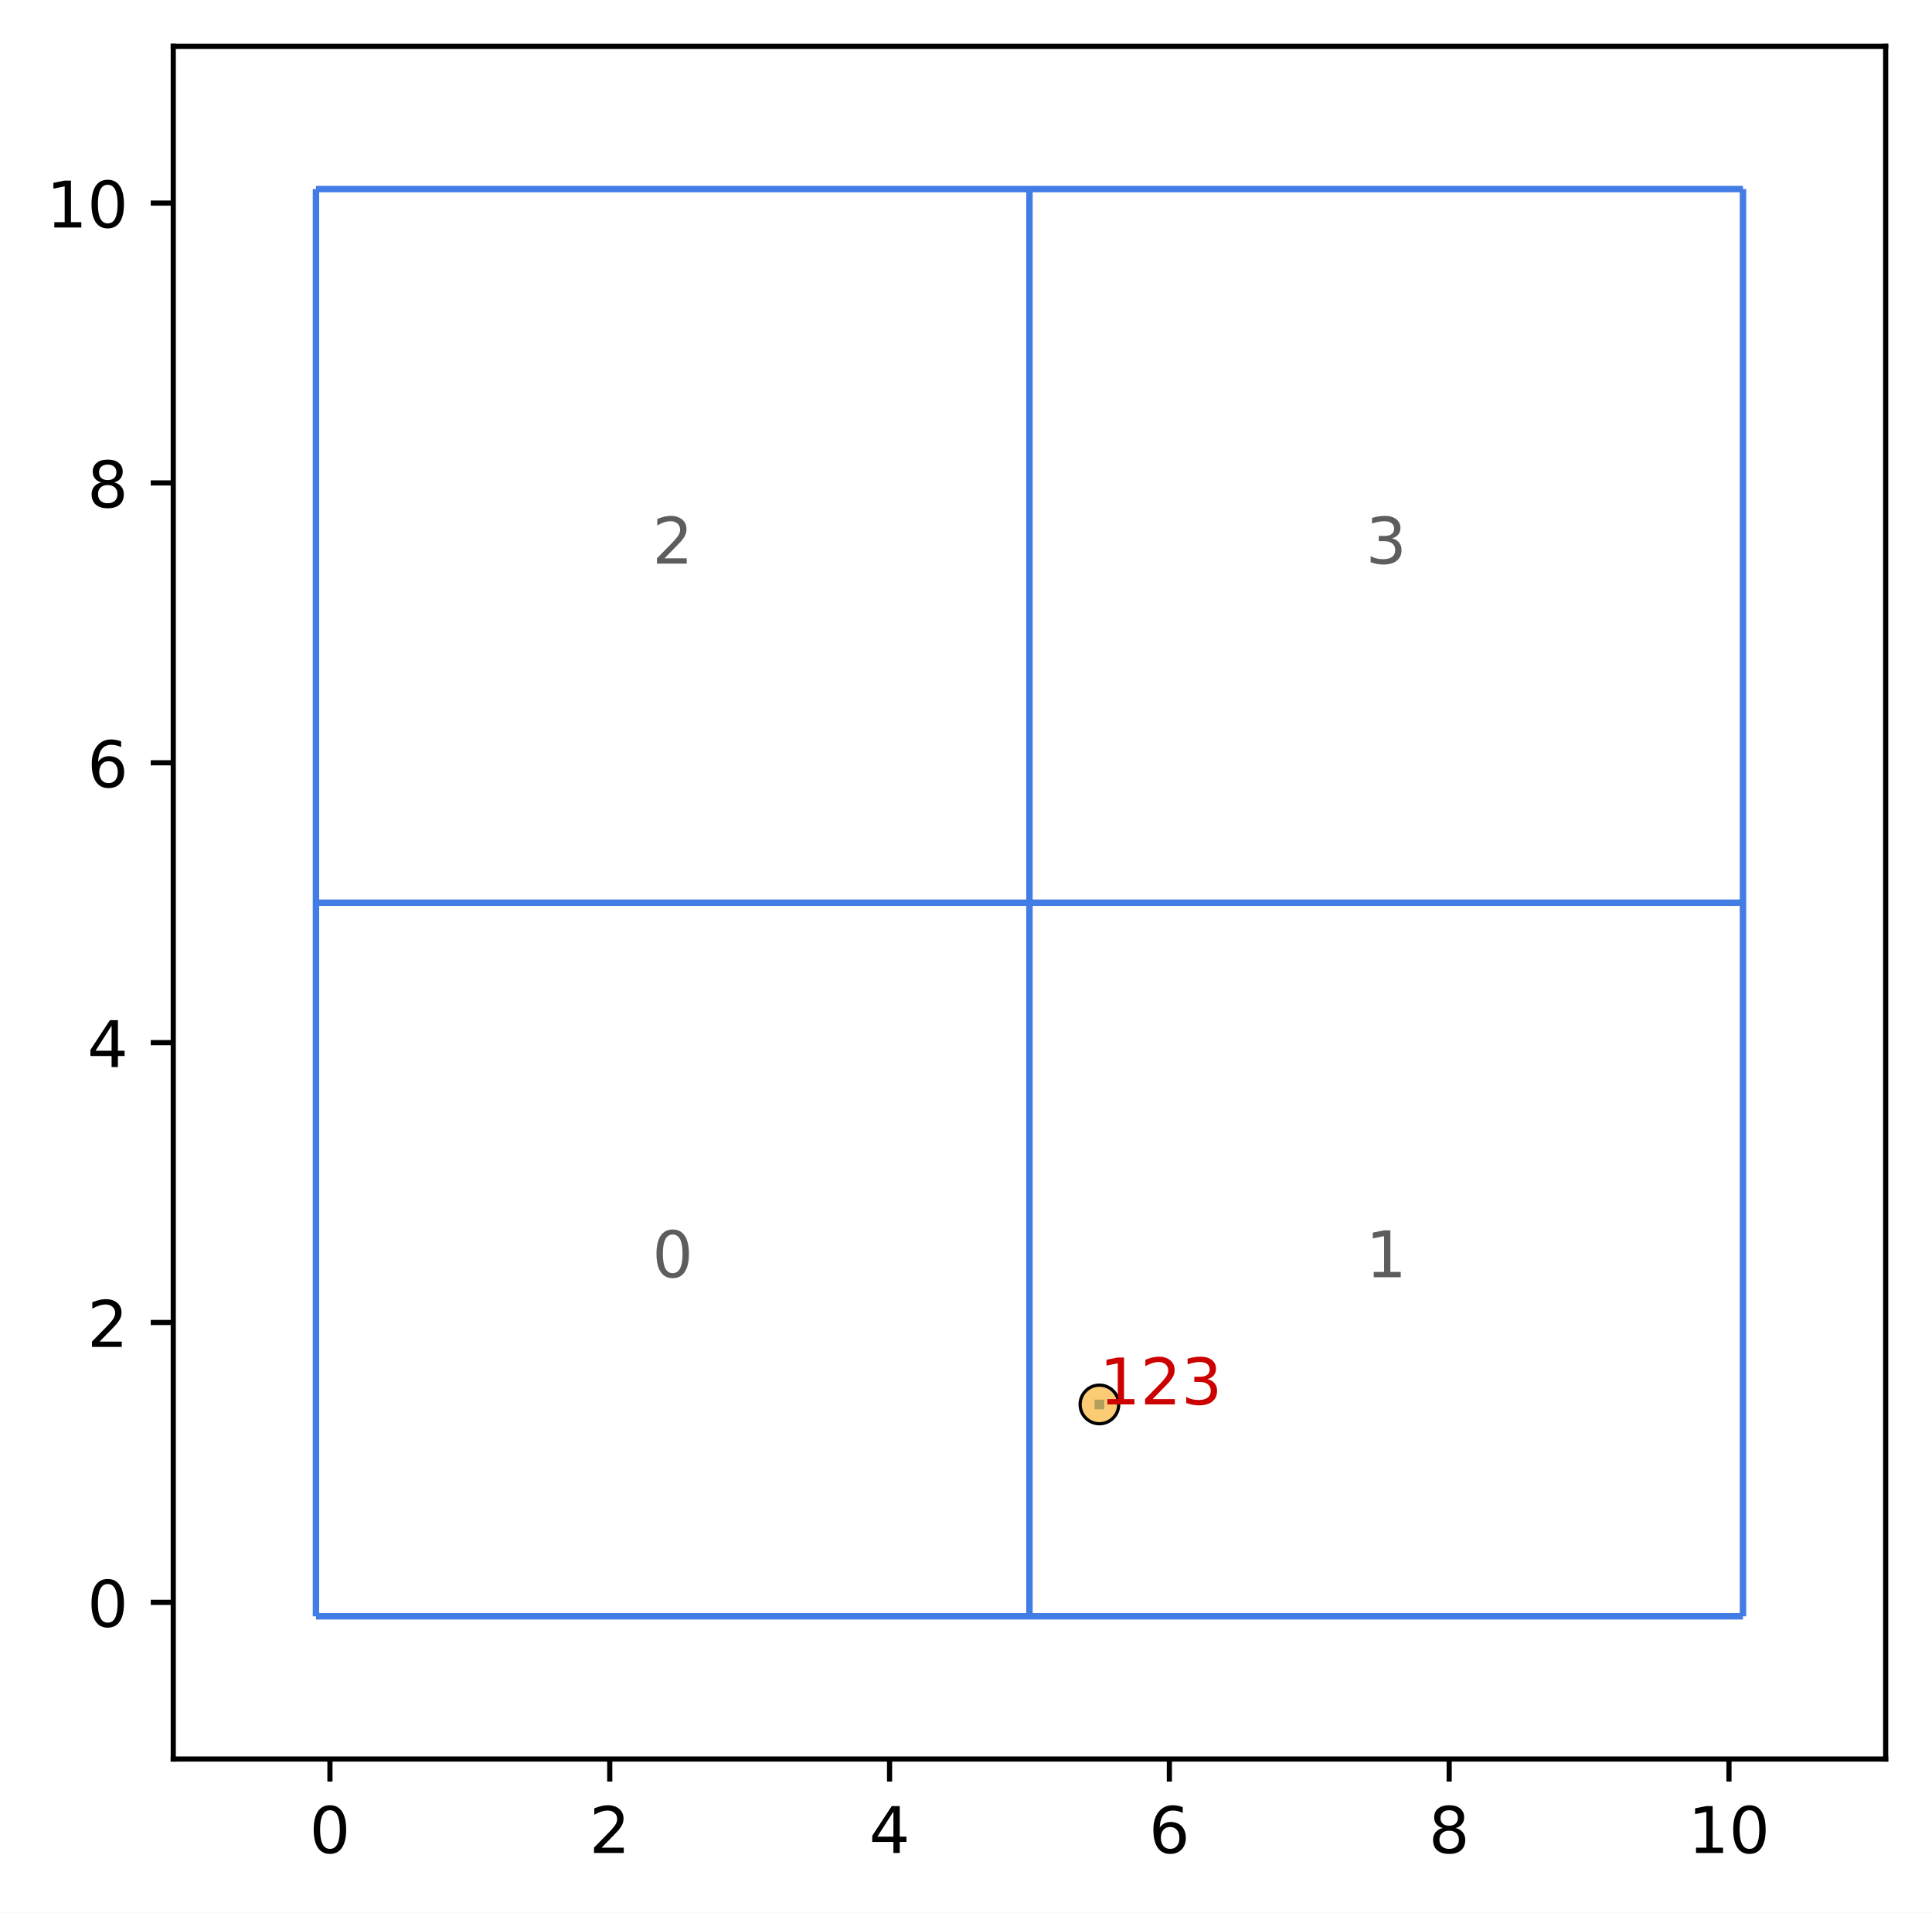
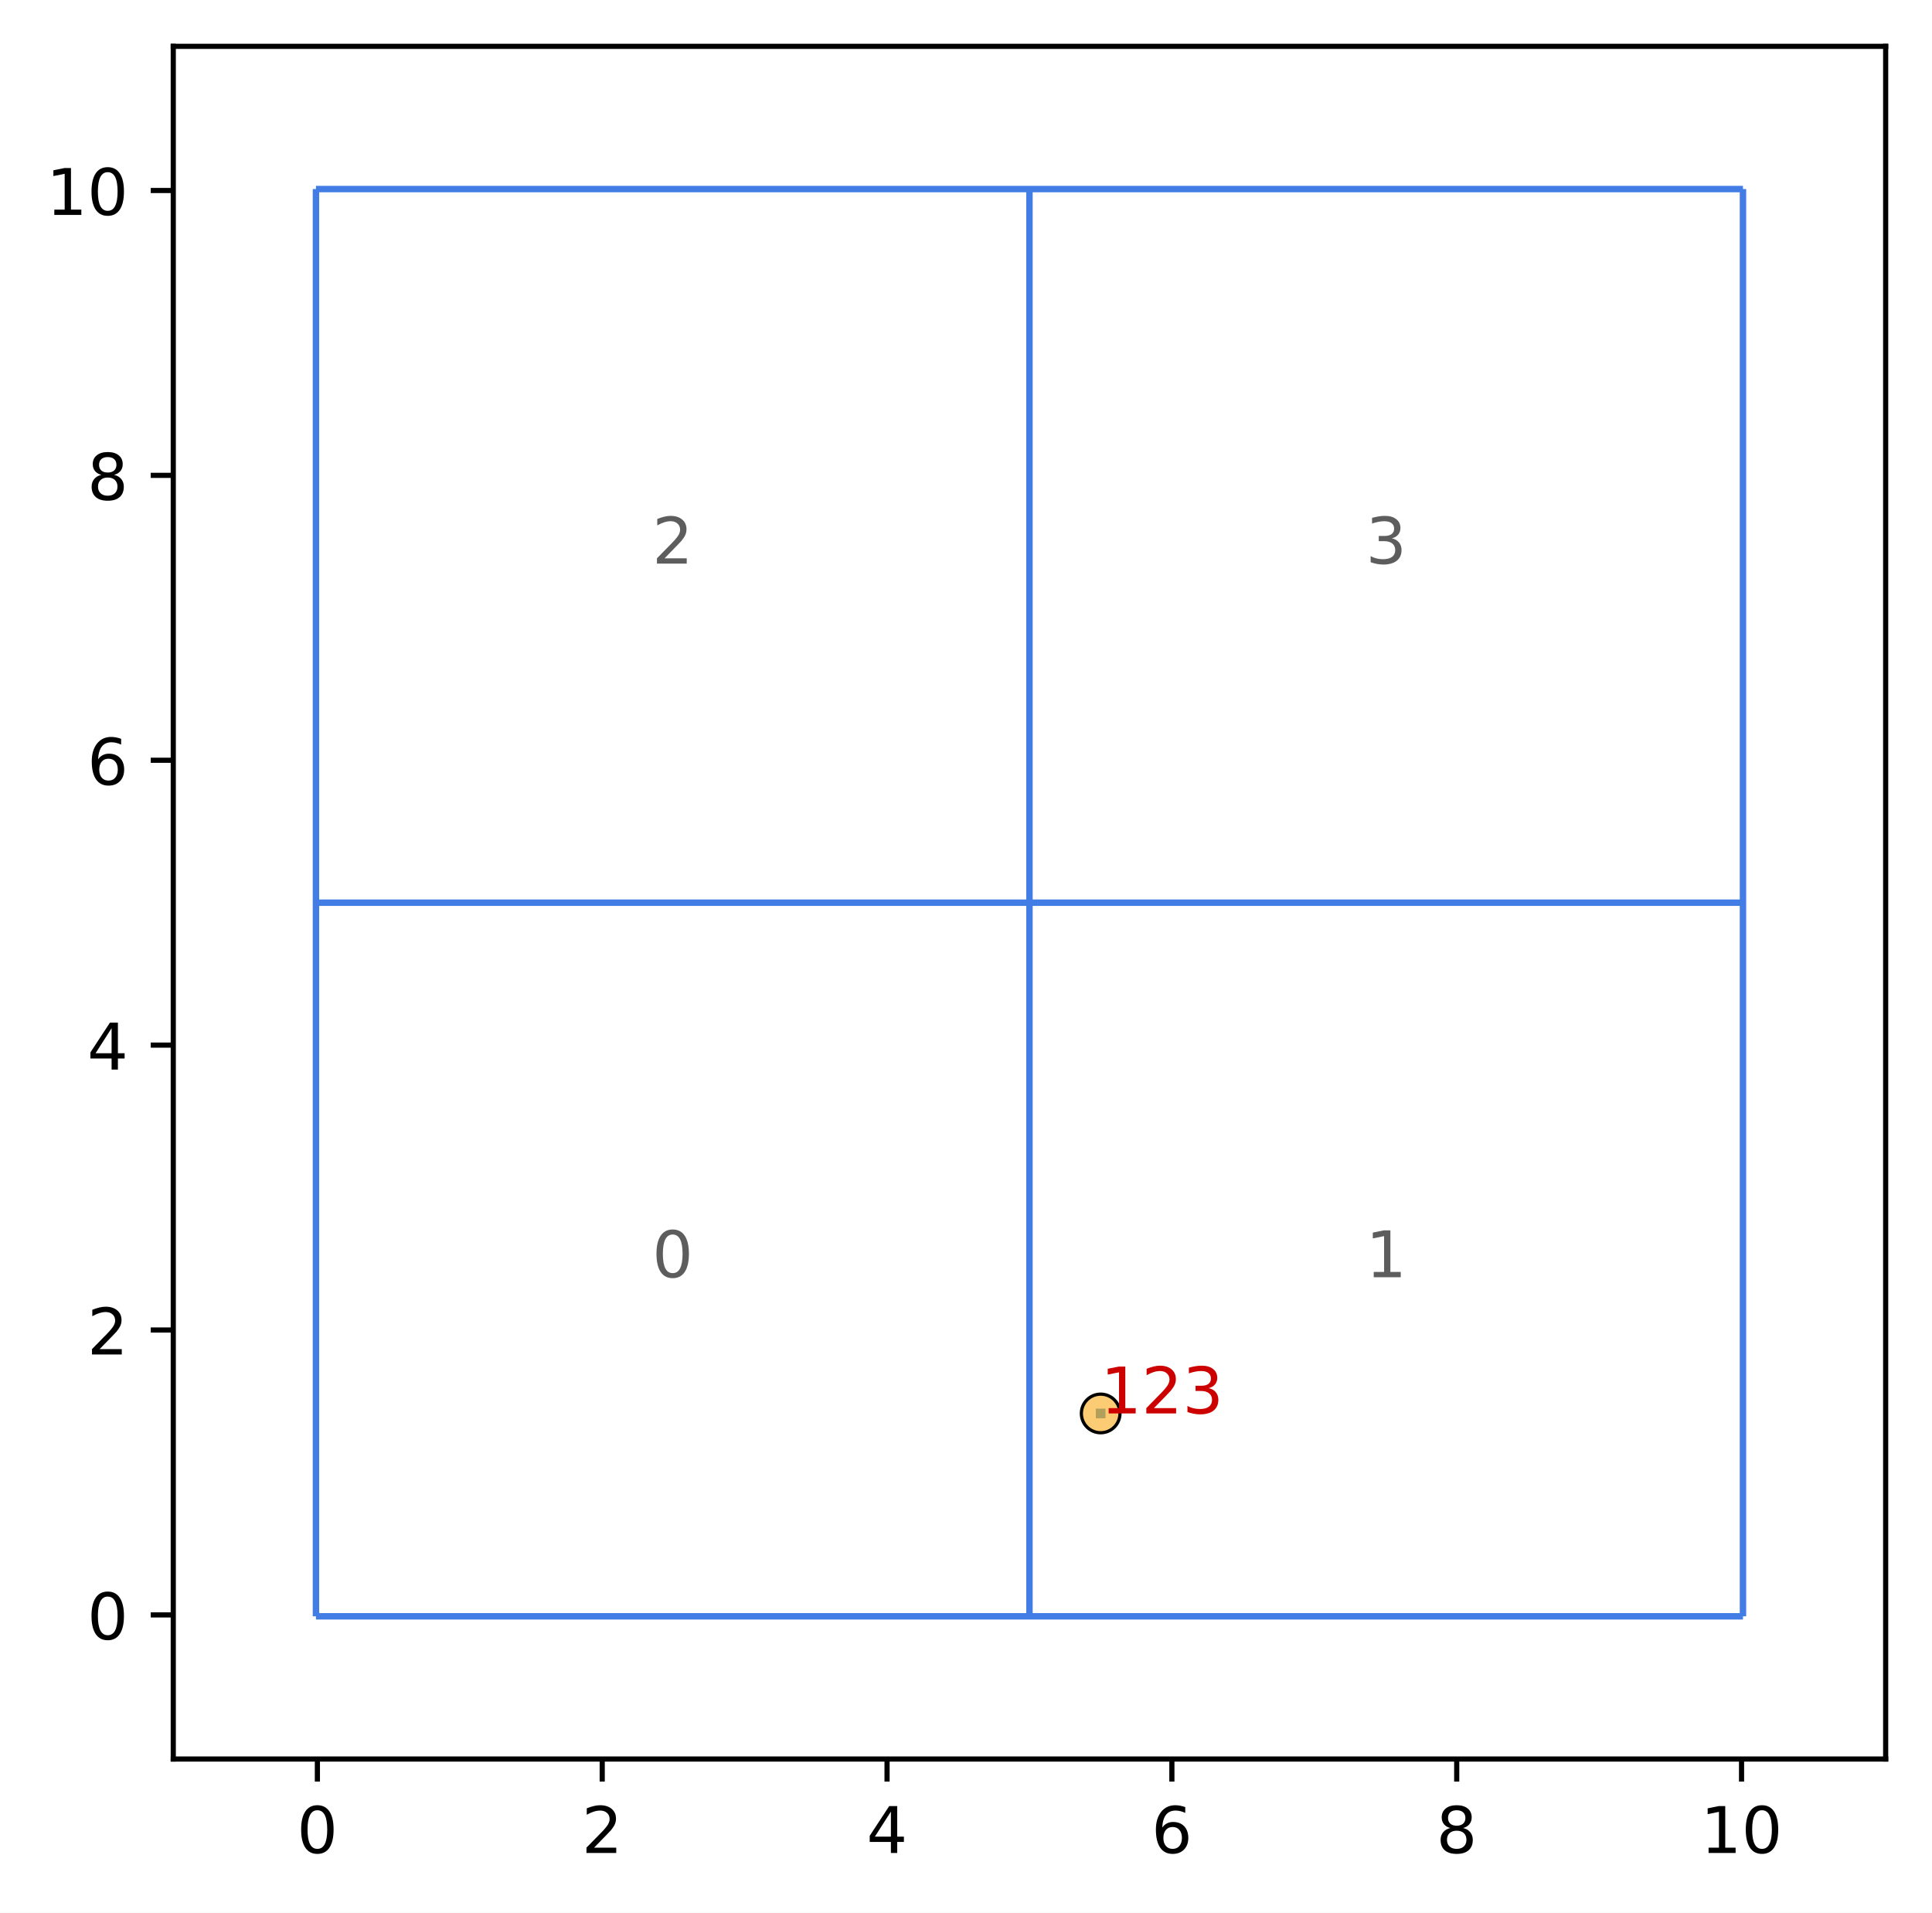
<svg xmlns="http://www.w3.org/2000/svg" xmlns:xlink="http://www.w3.org/1999/xlink" width="300.237pt" height="297.19pt" viewBox="0 0 300.237 297.19" version="1.1">
  <defs>
    <style type="text/css">*{stroke-linejoin: round; stroke-linecap: butt}</style>
  </defs>
  <g id="figure_1">
    <g id="patch_1">
      <path d="M -0 297.19  L 300.237 297.19  L 300.237 0  L -0 0  z " style="fill: #ffffff" />
    </g>
    <g id="axes_1">
      <g id="patch_2">
        <path d="M 26.925 273.312  L 293.037 273.312  L 293.037 7.2  L 26.925 7.2  z " style="fill: #ffffff" />
      </g>
      <g id="patch_3">
-         <path d="M 49.101 251.136  L 49.101 29.376  M 159.981 251.136  L 159.981 29.376  M 270.861 251.136  L 270.861 29.376  M 49.101 251.136  L 270.861 251.136  M 49.101 140.256  L 270.861 140.256  M 49.101 29.376  L 270.861 29.376  " clip-path="url(#p66a6b0fc48)" style="fill: #1f77b4; stroke: #427ce5; stroke-linejoin: miter" />
+         <path d="M 49.101 251.136  L 49.101 29.376  M 159.981 251.136  L 159.981 29.376  M 270.861 251.136  L 270.861 29.376  M 49.101 251.136  L 270.861 251.136  M 49.101 140.256  L 270.861 140.256  M 49.101 29.376  L 270.861 29.376  " clip-path="url(#p482624c0b5)" style="fill: #1f77b4; stroke: #427ce5; stroke-linejoin: miter" />
      </g>
      <g id="matplotlib.axis_1">
        <g id="xtick_1">
          <g id="line2d_1">
            <defs>
-               <path id="mf157a72104" d="M 0 0  L 0 3.5  " style="stroke: #000000; stroke-width: 0.8" />
+               <path id="mddabaf410f" d="M 0 0  L 0 3.5  " style="stroke: #000000; stroke-width: 0.8" />
            </defs>
            <g>
-               <use xlink:href="#mf157a72104" x="51.275" y="273.312" style="stroke: #000000; stroke-width: 0.8" />
+               <use xlink:href="#mddabaf410f" x="49.322" y="273.312" style="stroke: #000000; stroke-width: 0.8" />
            </g>
          </g>
          <g id="text_1">
-             <g transform="translate(48.09387 287.9104)scale(0.1 -0.1)">
+             <g transform="translate(46.14107 287.9104)scale(0.1 -0.1)">
              <defs>
                <path id="DejaVuSans-30" d="M 2034 4250  Q 1547 4250 1301 3770  Q 1056 3291 1056 2328  Q 1056 1369 1301 889  Q 1547 409 2034 409  Q 2525 409 2770 889  Q 3016 1369 3016 2328  Q 3016 3291 2770 3770  Q 2525 4250 2034 4250  z M 2034 4750  Q 2819 4750 3233 4129  Q 3647 3509 3647 2328  Q 3647 1150 3233 529  Q 2819 -91 2034 -91  Q 1250 -91 836 529  Q 422 1150 422 2328  Q 422 3509 836 4129  Q 1250 4750 2034 4750  z " transform="scale(0.015625)" />
              </defs>
              <use xlink:href="#DejaVuSans-30" />
            </g>
          </g>
        </g>
        <g id="xtick_2">
          <g id="line2d_2">
            <g>
-               <use xlink:href="#mf157a72104" x="94.757" y="273.312" style="stroke: #000000; stroke-width: 0.8" />
+               <use xlink:href="#mddabaf410f" x="93.586" y="273.312" style="stroke: #000000; stroke-width: 0.8" />
            </g>
          </g>
          <g id="text_2">
-             <g transform="translate(91.57622 287.9104)scale(0.1 -0.1)">
+             <g transform="translate(90.40454 287.9104)scale(0.1 -0.1)">
              <defs>
                <path id="DejaVuSans-32" d="M 1228 531  L 3431 531  L 3431 0  L 469 0  L 469 531  Q 828 903 1448 1529  Q 2069 2156 2228 2338  Q 2531 2678 2651 2914  Q 2772 3150 2772 3378  Q 2772 3750 2511 3984  Q 2250 4219 1831 4219  Q 1534 4219 1204 4116  Q 875 4013 500 3803  L 500 4441  Q 881 4594 1212 4672  Q 1544 4750 1819 4750  Q 2544 4750 2975 4387  Q 3406 4025 3406 3419  Q 3406 3131 3298 2873  Q 3191 2616 2906 2266  Q 2828 2175 2409 1742  Q 1991 1309 1228 531  z " transform="scale(0.015625)" />
              </defs>
              <use xlink:href="#DejaVuSans-32" />
            </g>
          </g>
        </g>
        <g id="xtick_3">
          <g id="line2d_3">
            <g>
-               <use xlink:href="#mf157a72104" x="138.24" y="273.312" style="stroke: #000000; stroke-width: 0.8" />
+               <use xlink:href="#mddabaf410f" x="137.849" y="273.312" style="stroke: #000000; stroke-width: 0.8" />
            </g>
          </g>
          <g id="text_3">
-             <g transform="translate(135.0586 287.9104)scale(0.1 -0.1)">
+             <g transform="translate(134.668 287.9104)scale(0.1 -0.1)">
              <defs>
                <path id="DejaVuSans-34" d="M 2419 4116  L 825 1625  L 2419 1625  L 2419 4116  z M 2253 4666  L 3047 4666  L 3047 1625  L 3713 1625  L 3713 1100  L 3047 1100  L 3047 0  L 2419 0  L 2419 1100  L 313 1100  L 313 1709  L 2253 4666  z " transform="scale(0.015625)" />
              </defs>
              <use xlink:href="#DejaVuSans-34" />
            </g>
          </g>
        </g>
        <g id="xtick_4">
          <g id="line2d_4">
            <g>
-               <use xlink:href="#mf157a72104" x="181.722" y="273.312" style="stroke: #000000; stroke-width: 0.8" />
+               <use xlink:href="#mddabaf410f" x="182.113" y="273.312" style="stroke: #000000; stroke-width: 0.8" />
            </g>
          </g>
          <g id="text_4">
-             <g transform="translate(178.5409 287.9104)scale(0.1 -0.1)">
+             <g transform="translate(178.9315 287.9104)scale(0.1 -0.1)">
              <defs>
                <path id="DejaVuSans-36" d="M 2113 2584  Q 1688 2584 1439 2293  Q 1191 2003 1191 1497  Q 1191 994 1439 701  Q 1688 409 2113 409  Q 2538 409 2786 701  Q 3034 994 3034 1497  Q 3034 2003 2786 2293  Q 2538 2584 2113 2584  z M 3366 4563  L 3366 3988  Q 3128 4100 2886 4159  Q 2644 4219 2406 4219  Q 1781 4219 1451 3797  Q 1122 3375 1075 2522  Q 1259 2794 1537 2939  Q 1816 3084 2150 3084  Q 2853 3084 3261 2657  Q 3669 2231 3669 1497  Q 3669 778 3244 343  Q 2819 -91 2113 -91  Q 1303 -91 875 529  Q 447 1150 447 2328  Q 447 3434 972 4092  Q 1497 4750 2381 4750  Q 2619 4750 2861 4703  Q 3103 4656 3366 4563  z " transform="scale(0.015625)" />
              </defs>
              <use xlink:href="#DejaVuSans-36" />
            </g>
          </g>
        </g>
        <g id="xtick_5">
          <g id="line2d_5">
            <g>
-               <use xlink:href="#mf157a72104" x="225.205" y="273.312" style="stroke: #000000; stroke-width: 0.8" />
+               <use xlink:href="#mddabaf410f" x="226.376" y="273.312" style="stroke: #000000; stroke-width: 0.8" />
            </g>
          </g>
          <g id="text_5">
-             <g transform="translate(222.0233 287.9104)scale(0.1 -0.1)">
+             <g transform="translate(223.195 287.9104)scale(0.1 -0.1)">
              <defs>
                <path id="DejaVuSans-38" d="M 2034 2216  Q 1584 2216 1326 1975  Q 1069 1734 1069 1313  Q 1069 891 1326 650  Q 1584 409 2034 409  Q 2484 409 2743 651  Q 3003 894 3003 1313  Q 3003 1734 2745 1975  Q 2488 2216 2034 2216  z M 1403 2484  Q 997 2584 770 2862  Q 544 3141 544 3541  Q 544 4100 942 4425  Q 1341 4750 2034 4750  Q 2731 4750 3128 4425  Q 3525 4100 3525 3541  Q 3525 3141 3298 2862  Q 3072 2584 2669 2484  Q 3125 2378 3379 2068  Q 3634 1759 3634 1313  Q 3634 634 3220 271  Q 2806 -91 2034 -91  Q 1263 -91 848 271  Q 434 634 434 1313  Q 434 1759 690 2068  Q 947 2378 1403 2484  z M 1172 3481  Q 1172 3119 1398 2916  Q 1625 2713 2034 2713  Q 2441 2713 2670 2916  Q 2900 3119 2900 3481  Q 2900 3844 2670 4047  Q 2441 4250 2034 4250  Q 1625 4250 1398 4047  Q 1172 3844 1172 3481  z " transform="scale(0.015625)" />
              </defs>
              <use xlink:href="#DejaVuSans-38" />
            </g>
          </g>
        </g>
        <g id="xtick_6">
          <g id="line2d_6">
            <g>
-               <use xlink:href="#mf157a72104" x="268.687" y="273.312" style="stroke: #000000; stroke-width: 0.8" />
+               <use xlink:href="#mddabaf410f" x="270.64" y="273.312" style="stroke: #000000; stroke-width: 0.8" />
            </g>
          </g>
          <g id="text_6">
-             <g transform="translate(262.3244 287.9104)scale(0.1 -0.1)">
+             <g transform="translate(264.2772 287.9104)scale(0.1 -0.1)">
              <defs>
                <path id="DejaVuSans-31" d="M 794 531  L 1825 531  L 1825 4091  L 703 3866  L 703 4441  L 1819 4666  L 2450 4666  L 2450 531  L 3481 531  L 3481 0  L 794 0  L 794 531  z " transform="scale(0.015625)" />
              </defs>
              <use xlink:href="#DejaVuSans-31" />
              <use xlink:href="#DejaVuSans-30" x="63.623" />
            </g>
          </g>
        </g>
      </g>
      <g id="matplotlib.axis_2">
        <g id="ytick_1">
          <g id="line2d_7">
            <defs>
-               <path id="ma7d5313897" d="M 0 0  L -3.5 0  " style="stroke: #000000; stroke-width: 0.8" />
+               <path id="mfe03349cf1" d="M 0 0  L -3.5 0  " style="stroke: #000000; stroke-width: 0.8" />
            </defs>
            <g>
-               <use xlink:href="#ma7d5313897" x="26.925" y="248.962" style="stroke: #000000; stroke-width: 0.8" />
+               <use xlink:href="#mfe03349cf1" x="26.925" y="250.915" style="stroke: #000000; stroke-width: 0.8" />
            </g>
          </g>
          <g id="text_7">
-             <g transform="translate(13.5625 252.7611)scale(0.1 -0.1)">
+             <g transform="translate(13.5625 254.7139)scale(0.1 -0.1)">
              <use xlink:href="#DejaVuSans-30" />
            </g>
          </g>
        </g>
        <g id="ytick_2">
          <g id="line2d_8">
            <g>
-               <use xlink:href="#ma7d5313897" x="26.925" y="205.48" style="stroke: #000000; stroke-width: 0.8" />
+               <use xlink:href="#mfe03349cf1" x="26.925" y="206.651" style="stroke: #000000; stroke-width: 0.8" />
            </g>
          </g>
          <g id="text_8">
-             <g transform="translate(13.5625 209.2787)scale(0.1 -0.1)">
+             <g transform="translate(13.5625 210.4504)scale(0.1 -0.1)">
              <use xlink:href="#DejaVuSans-32" />
            </g>
          </g>
        </g>
        <g id="ytick_3">
          <g id="line2d_9">
            <g>
-               <use xlink:href="#ma7d5313897" x="26.925" y="161.997" style="stroke: #000000; stroke-width: 0.8" />
+               <use xlink:href="#mfe03349cf1" x="26.925" y="162.388" style="stroke: #000000; stroke-width: 0.8" />
            </g>
          </g>
          <g id="text_9">
-             <g transform="translate(13.5625 165.7964)scale(0.1 -0.1)">
+             <g transform="translate(13.5625 166.187)scale(0.1 -0.1)">
              <use xlink:href="#DejaVuSans-34" />
            </g>
          </g>
        </g>
        <g id="ytick_4">
          <g id="line2d_10">
            <g>
-               <use xlink:href="#ma7d5313897" x="26.925" y="118.515" style="stroke: #000000; stroke-width: 0.8" />
+               <use xlink:href="#mfe03349cf1" x="26.925" y="118.124" style="stroke: #000000; stroke-width: 0.8" />
            </g>
          </g>
          <g id="text_10">
-             <g transform="translate(13.5625 122.314)scale(0.1 -0.1)">
+             <g transform="translate(13.5625 121.9235)scale(0.1 -0.1)">
              <use xlink:href="#DejaVuSans-36" />
            </g>
          </g>
        </g>
        <g id="ytick_5">
          <g id="line2d_11">
            <g>
-               <use xlink:href="#ma7d5313897" x="26.925" y="75.032" style="stroke: #000000; stroke-width: 0.8" />
+               <use xlink:href="#mfe03349cf1" x="26.925" y="73.861" style="stroke: #000000; stroke-width: 0.8" />
            </g>
          </g>
          <g id="text_11">
-             <g transform="translate(13.5625 78.83169)scale(0.1 -0.1)">
+             <g transform="translate(13.5625 77.66001)scale(0.1 -0.1)">
              <use xlink:href="#DejaVuSans-38" />
            </g>
          </g>
        </g>
        <g id="ytick_6">
          <g id="line2d_12">
            <g>
-               <use xlink:href="#ma7d5313897" x="26.925" y="31.55" style="stroke: #000000; stroke-width: 0.8" />
+               <use xlink:href="#mfe03349cf1" x="26.925" y="29.597" style="stroke: #000000; stroke-width: 0.8" />
            </g>
          </g>
          <g id="text_12">
-             <g transform="translate(7.2 35.34934)scale(0.1 -0.1)">
+             <g transform="translate(7.2 33.39654)scale(0.1 -0.1)">
              <use xlink:href="#DejaVuSans-31" />
              <use xlink:href="#DejaVuSans-30" x="63.623" />
            </g>
          </g>
        </g>
      </g>
      <g id="line2d_13">
-         <path d="M 170.852 218.215  " clip-path="url(#p66a6b0fc48)" style="fill: none; stroke: #1f77b4; stroke-width: 1.5; stroke-linecap: square" />
+         <path d="M 171.047 219.616  " clip-path="url(#p482624c0b5)" style="fill: none; stroke: #1f77b4; stroke-width: 1.5; stroke-linecap: square" />
        <defs>
-           <path id="mbe822f9403" d="M 0 3  C 0.796 3 1.559 2.684 2.121 2.121  C 2.684 1.559 3 0.796 3 0  C 3 -0.796 2.684 -1.559 2.121 -2.121  C 1.559 -2.684 0.796 -3 0 -3  C -0.796 -3 -1.559 -2.684 -2.121 -2.121  C -2.684 -1.559 -3 -0.796 -3 0  C -3 0.796 -2.684 1.559 -2.121 2.121  C -1.559 2.684 -0.796 3 0 3  z " style="stroke: #000000; stroke-width: 0.5" />
+           <path id="m15df8a94e9" d="M 0 3  C 0.796 3 1.559 2.684 2.121 2.121  C 2.684 1.559 3 0.796 3 0  C 3 -0.796 2.684 -1.559 2.121 -2.121  C 1.559 -2.684 0.796 -3 0 -3  C -0.796 -3 -1.559 -2.684 -2.121 -2.121  C -2.684 -1.559 -3 -0.796 -3 0  C -3 0.796 -2.684 1.559 -2.121 2.121  C -1.559 2.684 -0.796 3 0 3  z " style="stroke: #000000; stroke-width: 0.5" />
        </defs>
-         <g clip-path="url(#p66a6b0fc48)">
-           <use xlink:href="#mbe822f9403" x="170.852" y="218.215" style="fill: #fab32f; fill-opacity: 0.667; stroke: #000000; stroke-width: 0.5" />
+         <g clip-path="url(#p482624c0b5)">
+           <use xlink:href="#m15df8a94e9" x="171.047" y="219.616" style="fill: #fab32f; fill-opacity: 0.667; stroke: #000000; stroke-width: 0.5" />
        </g>
      </g>
      <g id="patch_4">
        <path d="M 26.925 273.312  L 26.925 7.2  " style="fill: none; stroke: #000000; stroke-width: 0.8; stroke-linejoin: miter; stroke-linecap: square" />
      </g>
      <g id="patch_5">
        <path d="M 293.037 273.312  L 293.037 7.2  " style="fill: none; stroke: #000000; stroke-width: 0.8; stroke-linejoin: miter; stroke-linecap: square" />
      </g>
      <g id="patch_6">
        <path d="M 26.925 273.312  L 293.037 273.312  " style="fill: none; stroke: #000000; stroke-width: 0.8; stroke-linejoin: miter; stroke-linecap: square" />
      </g>
      <g id="patch_7">
        <path d="M 26.925 7.2  L 293.037 7.2  " style="fill: none; stroke: #000000; stroke-width: 0.8; stroke-linejoin: miter; stroke-linecap: square" />
      </g>
      <g id="text_13">
        <g style="fill: #5d5d5d" transform="translate(101.3598 198.4554)scale(0.1 -0.1)">
          <use xlink:href="#DejaVuSans-30" />
        </g>
      </g>
      <g id="text_14">
        <g style="fill: #5d5d5d" transform="translate(212.2397 198.4554)scale(0.1 -0.1)">
          <use xlink:href="#DejaVuSans-31" />
        </g>
      </g>
      <g id="text_15">
        <g style="fill: #5d5d5d" transform="translate(101.3598 87.57537)scale(0.1 -0.1)">
          <use xlink:href="#DejaVuSans-32" />
        </g>
      </g>
      <g id="text_16">
        <g style="fill: #5d5d5d" transform="translate(212.2397 87.57537)scale(0.1 -0.1)">
          <defs>
            <path id="DejaVuSans-33" d="M 2597 2516  Q 3050 2419 3304 2112  Q 3559 1806 3559 1356  Q 3559 666 3084 287  Q 2609 -91 1734 -91  Q 1441 -91 1130 -33  Q 819 25 488 141  L 488 750  Q 750 597 1062 519  Q 1375 441 1716 441  Q 2309 441 2620 675  Q 2931 909 2931 1356  Q 2931 1769 2642 2001  Q 2353 2234 1838 2234  L 1294 2234  L 1294 2753  L 1863 2753  Q 2328 2753 2575 2939  Q 2822 3125 2822 3475  Q 2822 3834 2567 4026  Q 2313 4219 1838 4219  Q 1578 4219 1281 4162  Q 984 4106 628 3988  L 628 4550  Q 988 4650 1302 4700  Q 1616 4750 1894 4750  Q 2613 4750 3031 4423  Q 3450 4097 3450 3541  Q 3450 3153 3228 2886  Q 3006 2619 2597 2516  z " transform="scale(0.015625)" />
          </defs>
          <use xlink:href="#DejaVuSans-33" />
        </g>
      </g>
      <g id="text_17">
-         <g style="fill: #cd0000" transform="translate(170.8516 218.2152)scale(0.1 -0.1)">
+         <g style="fill: #cd0000" transform="translate(171.0469 219.6157)scale(0.1 -0.1)">
          <use xlink:href="#DejaVuSans-31" />
          <use xlink:href="#DejaVuSans-32" x="63.623" />
          <use xlink:href="#DejaVuSans-33" x="127.246" />
        </g>
      </g>
    </g>
  </g>
  <defs>
-     <clipPath id="p66a6b0fc48">
+     <clipPath id="p482624c0b5">
      <rect x="26.925" y="7.2" width="266.112" height="266.112" />
    </clipPath>
  </defs>
</svg>
